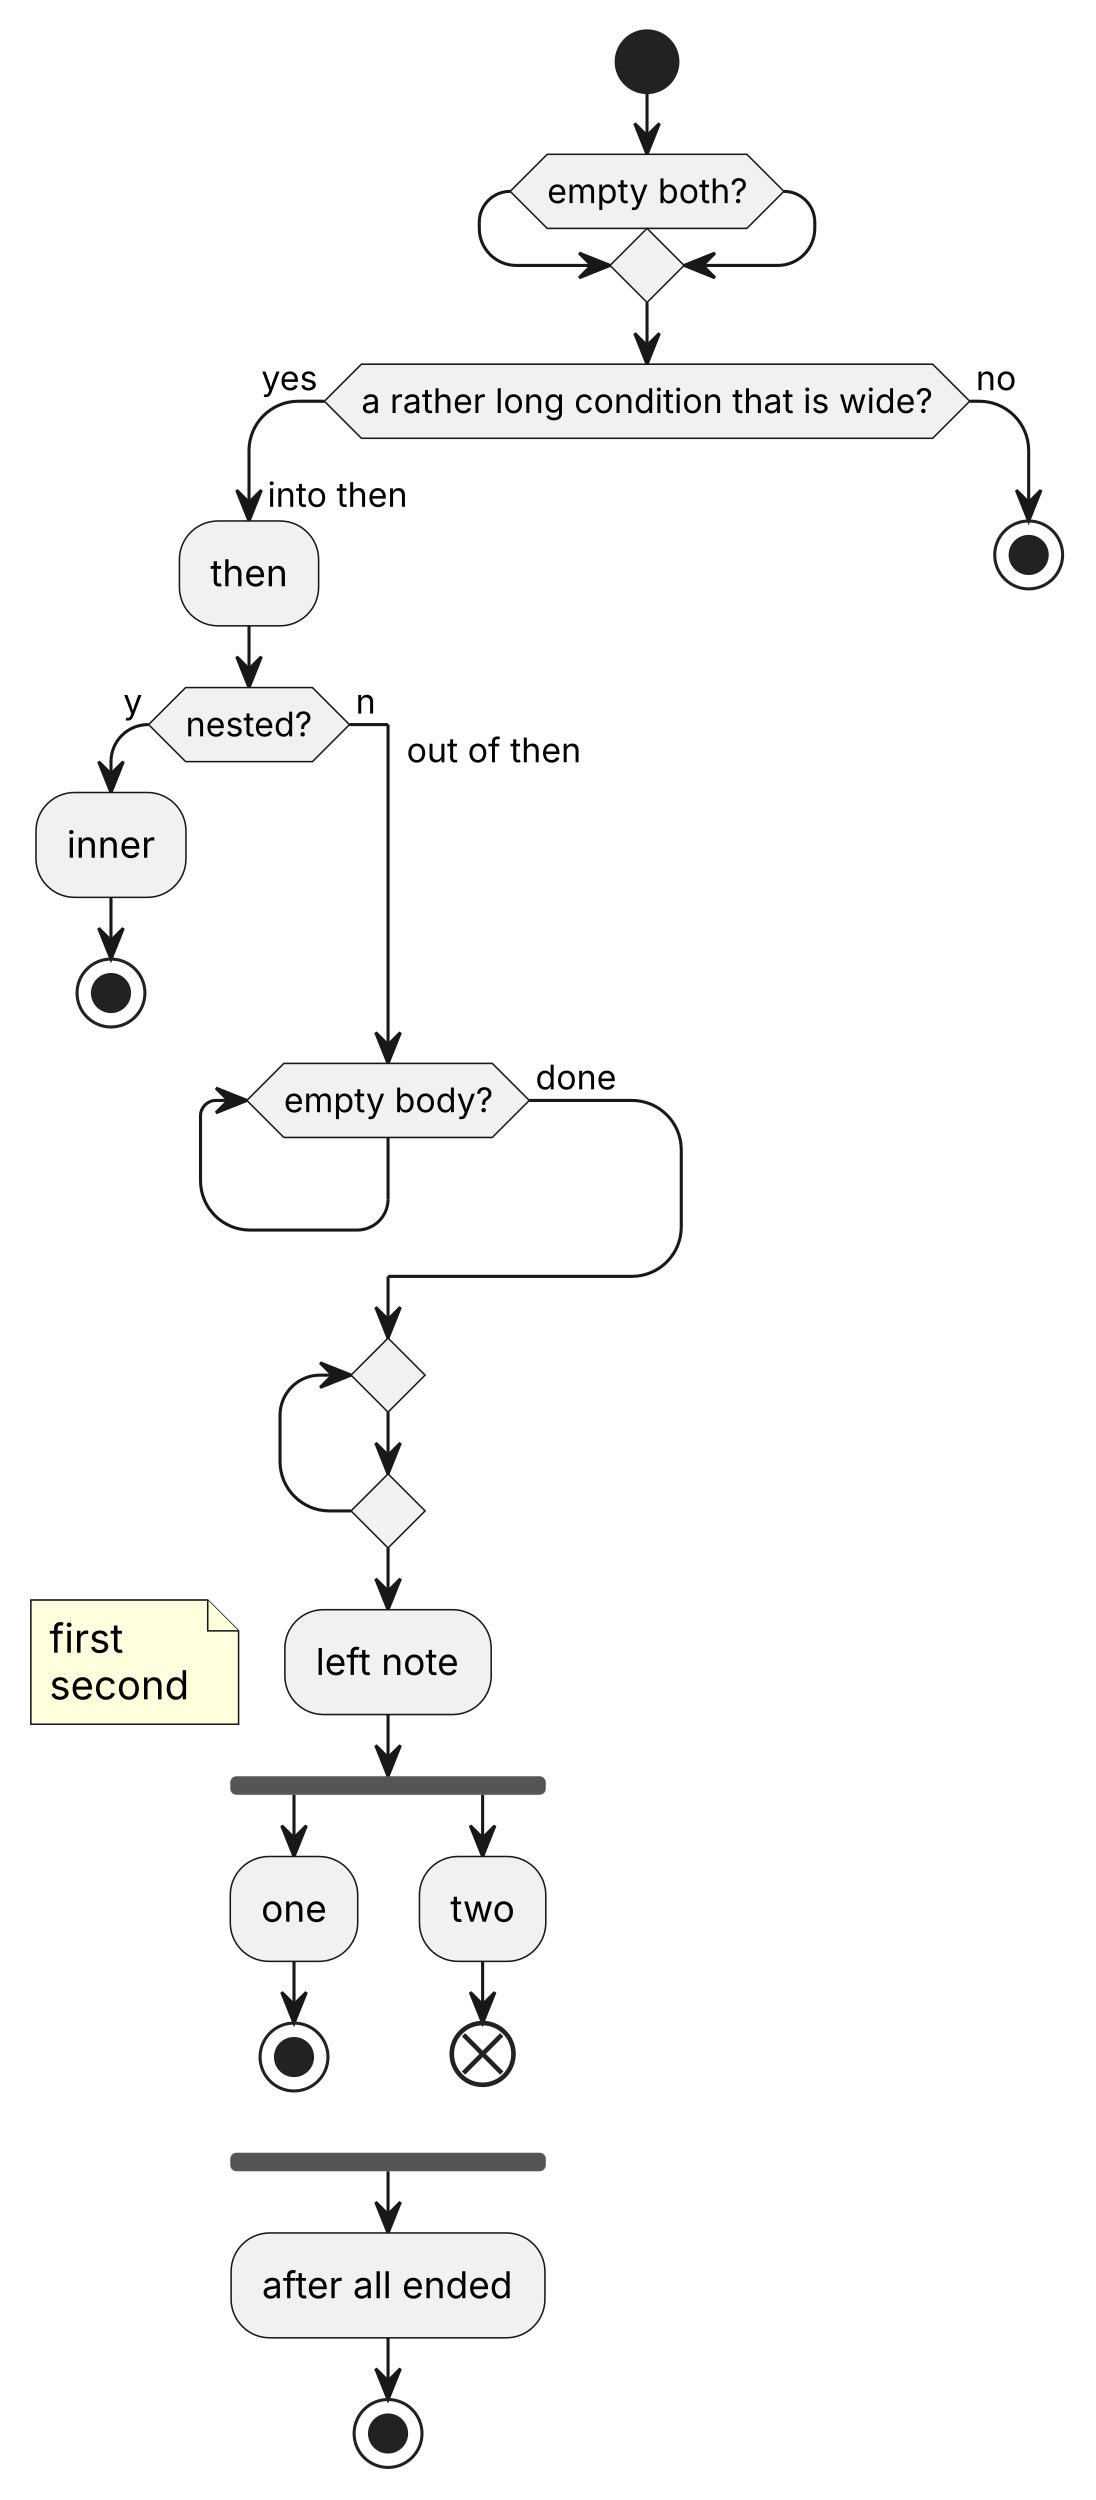
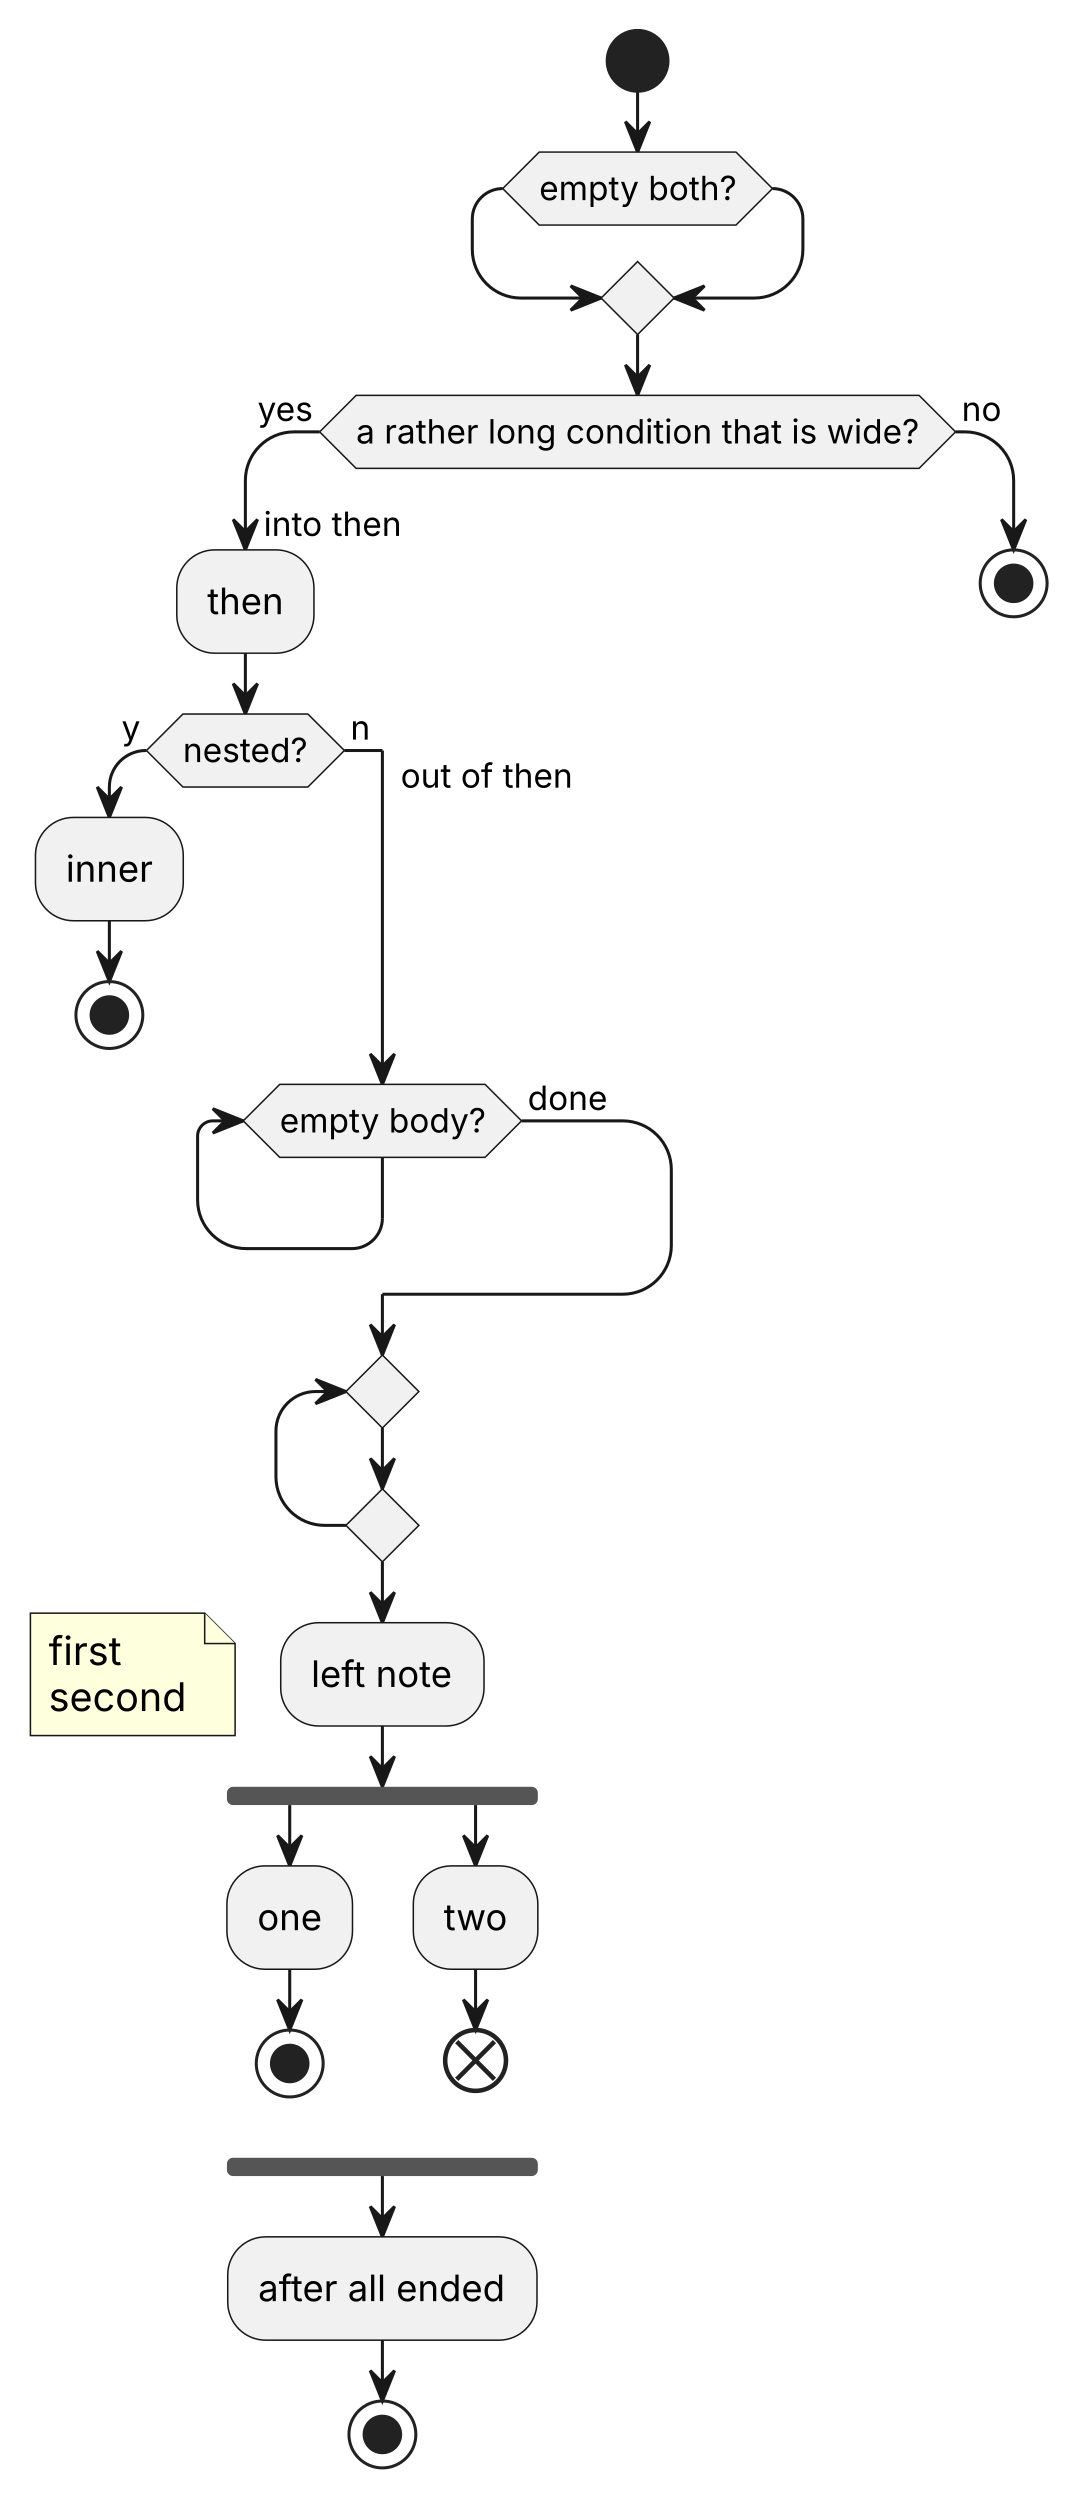
- <svg xmlns="http://www.w3.org/2000/svg" width="355" height="810" viewBox="0 0 355 810">
+ <svg xmlns="http://www.w3.org/2000/svg" width="355" height="822" viewBox="0 0 355 822">
  <g transform="translate(199.64,10)">
    <g id="lines">
      <polyline points="10,20 10,40" fill="none" stroke="#181818" stroke-width="1" />
      <polygon points="6,30 10,40 14,30 10,34" fill="#181818" stroke="#181818" stroke-width="1" />
-       <path d="M-34.35,52 L-34.35,52 C-39.87,52 -44.35,56.48 -44.35,62 L-44.35,64 C-44.35,70.63 -38.98,76 -32.35,76 L-2,76" fill="none" stroke="#181818" stroke-width="1" />
-       <polygon points="-12,80 -2,76 -12,72 -8,76" fill="#181818" stroke="#181818" stroke-width="1" />
-       <path d="M54.35,52 L54.35,52 C59.87,52 64.35,56.48 64.35,62 L64.35,64 C64.35,70.63 58.98,76 52.35,76 L22,76" fill="none" stroke="#181818" stroke-width="1" />
-       <polygon points="32,72 22,76 32,80 28,76" fill="#181818" stroke="#181818" stroke-width="1" />
-       <polyline points="10,88 10,108" fill="none" stroke="#181818" stroke-width="1" />
-       <polygon points="6,98 10,108 14,98 10,102" fill="#181818" stroke="#181818" stroke-width="1" />
-       <path d="M-94.55,120 L-102.96,120 C-111.79,120 -118.96,127.16 -118.96,136 L-118.96,158.8" fill="none" stroke="#181818" stroke-width="1" />
-       <polygon points="-122.96,148.8 -118.96,158.8 -114.96,148.8 -118.96,152.8" fill="#181818" stroke="#181818" stroke-width="1" />
-       <path d="M114.55,120 L117.65,120 C126.49,120 133.65,127.16 133.65,136 L133.65,158.8" fill="none" stroke="#181818" stroke-width="1" />
-       <polygon points="129.65,148.8 133.65,158.8 137.65,148.8 133.65,152.8" fill="#181818" stroke="#181818" stroke-width="1" />
-       <polyline points="-118.96,192.77 -118.96,212.77" fill="none" stroke="#181818" stroke-width="1" />
-       <polygon points="-122.96,202.77 -118.96,212.77 -114.96,202.77 -118.96,206.77" fill="#181818" stroke="#181818" stroke-width="1" />
-       <path d="M-151.5,224.77 L-151.68,224.77 C-158.31,224.77 -163.68,230.14 -163.68,236.77 L-163.68,246.77" fill="none" stroke="#181818" stroke-width="1" />
-       <polygon points="-167.68,236.77 -163.68,246.77 -159.68,236.77 -163.68,240.77" fill="#181818" stroke="#181818" stroke-width="1" />
-       <polyline points="-86.41,224.77 -73.91,224.77" fill="none" stroke="#181818" stroke-width="1" />
-       <polyline points="-163.68,280.74 -163.68,300.74" fill="none" stroke="#181818" stroke-width="1" />
-       <polygon points="-167.68,290.74 -163.68,300.74 -159.68,290.74 -163.68,294.74" fill="#181818" stroke="#181818" stroke-width="1" />
-       <polyline points="-73.91,224.77 -73.91,334.54" fill="none" stroke="#181818" stroke-width="1" />
-       <polygon points="-77.91,324.54 -73.91,334.54 -69.91,324.54 -73.91,328.54" fill="#181818" stroke="#181818" stroke-width="1" />
-       <polyline points="-73.91,358.54 -73.91,378.54" fill="none" stroke="#181818" stroke-width="1" />
-       <path d="M-73.91,378.54 L-73.91,378.54 C-73.91,384.07 -78.39,388.54 -83.91,388.54 L-118.67,388.54 C-127.51,388.54 -134.67,381.38 -134.67,372.54 L-134.67,351.54 C-134.67,348.78 -132.43,346.54 -129.67,346.54 L-119.67,346.54" fill="none" stroke="#181818" stroke-width="1" />
-       <polygon points="-129.67,350.54 -119.67,346.54 -129.67,342.54 -125.67,346.54" fill="#181818" stroke="#181818" stroke-width="1" />
-       <path d="M-28.15,346.54 L5.09,346.54 C13.93,346.54 21.09,353.71 21.09,362.54 L21.09,387.54 C21.09,396.38 13.93,403.54 5.09,403.54 L-73.91,403.54" fill="none" stroke="#181818" stroke-width="1" />
-       <polyline points="-73.91,403.54 -73.91,423.54" fill="none" stroke="#181818" stroke-width="1" />
-       <polygon points="-77.91,413.54 -73.91,423.54 -69.91,413.54 -73.91,417.54" fill="#181818" stroke="#181818" stroke-width="1" />
-       <polyline points="-73.91,447.54 -73.91,467.54" fill="none" stroke="#181818" stroke-width="1" />
-       <polygon points="-77.91,457.54 -73.91,467.54 -69.91,457.54 -73.91,461.54" fill="#181818" stroke="#181818" stroke-width="1" />
-       <path d="M-85.91,479.54 L-92.91,479.54 C-101.75,479.54 -108.91,472.38 -108.91,463.54 L-108.91,448.54 C-108.91,441.36 -103.09,435.54 -95.91,435.54 L-85.91,435.54" fill="none" stroke="#181818" stroke-width="1" />
-       <polygon points="-95.91,439.54 -85.91,435.54 -95.91,431.54 -91.91,435.54" fill="#181818" stroke="#181818" stroke-width="1" />
-       <polyline points="-73.91,491.54 -73.91,511.54" fill="none" stroke="#181818" stroke-width="1" />
-       <polygon points="-77.91,501.54 -73.91,511.54 -69.91,501.54 -73.91,505.54" fill="#181818" stroke="#181818" stroke-width="1" />
-       <polyline points="-73.91,545.51 -73.91,565.51" fill="none" stroke="#181818" stroke-width="1" />
-       <polygon points="-77.91,555.51 -73.91,565.51 -69.91,555.51 -73.91,559.51" fill="#181818" stroke="#181818" stroke-width="1" />
-       <polyline points="-104.38,571.51 -104.38,591.51" fill="none" stroke="#181818" stroke-width="1" />
-       <polygon points="-108.38,581.51 -104.38,591.51 -100.38,581.51 -104.38,585.51" fill="#181818" stroke="#181818" stroke-width="1" />
-       <polyline points="-43.27,571.51 -43.27,591.51" fill="none" stroke="#181818" stroke-width="1" />
-       <polygon points="-47.27,581.51 -43.27,591.51 -39.27,581.51 -43.27,585.51" fill="#181818" stroke="#181818" stroke-width="1" />
-       <polyline points="-104.38,625.48 -104.38,645.48" fill="none" stroke="#181818" stroke-width="1" />
-       <polygon points="-108.38,635.48 -104.38,645.48 -100.38,635.48 -104.38,639.48" fill="#181818" stroke="#181818" stroke-width="1" />
-       <polyline points="-43.27,625.48 -43.27,645.48" fill="none" stroke="#181818" stroke-width="1" />
-       <polygon points="-47.27,635.48 -43.27,645.48 -39.27,635.48 -43.27,639.48" fill="#181818" stroke="#181818" stroke-width="1" />
-       <polyline points="-73.91,693.48 -73.91,713.48" fill="none" stroke="#181818" stroke-width="1" />
-       <polygon points="-77.91,703.48 -73.91,713.48 -69.91,703.48 -73.91,707.48" fill="#181818" stroke="#181818" stroke-width="1" />
-       <polyline points="-73.91,747.45 -73.91,767.45" fill="none" stroke="#181818" stroke-width="1" />
-       <polygon points="-77.91,757.45 -73.91,767.45 -69.91,757.45 -73.91,761.45" fill="#181818" stroke="#181818" stroke-width="1" />
+       <path d="M-34.35,52 L-34.35,52 C-39.87,52 -44.35,56.48 -44.35,62 L-44.35,72 C-44.35,80.84 -37.19,88 -28.35,88 L-2,88" fill="none" stroke="#181818" stroke-width="1" />
+       <polygon points="-12,92 -2,88 -12,84 -8,88" fill="#181818" stroke="#181818" stroke-width="1" />
+       <path d="M54.35,52 L54.35,52 C59.87,52 64.35,56.48 64.35,62 L64.35,72 C64.35,80.84 57.19,88 48.35,88 L22,88" fill="none" stroke="#181818" stroke-width="1" />
+       <polygon points="32,84 22,88 32,92 28,88" fill="#181818" stroke="#181818" stroke-width="1" />
+       <polyline points="10,100 10,120" fill="none" stroke="#181818" stroke-width="1" />
+       <polygon points="6,110 10,120 14,110 10,114" fill="#181818" stroke="#181818" stroke-width="1" />
+       <path d="M-94.55,132 L-102.96,132 C-111.79,132 -118.96,139.16 -118.96,148 L-118.96,170.8" fill="none" stroke="#181818" stroke-width="1" />
+       <polygon points="-122.96,160.8 -118.96,170.8 -114.96,160.8 -118.96,164.8" fill="#181818" stroke="#181818" stroke-width="1" />
+       <path d="M114.55,132 L117.65,132 C126.49,132 133.65,139.16 133.65,148 L133.65,170.8" fill="none" stroke="#181818" stroke-width="1" />
+       <polygon points="129.65,160.8 133.65,170.8 137.65,160.8 133.65,164.8" fill="#181818" stroke="#181818" stroke-width="1" />
+       <polyline points="-118.96,204.77 -118.96,224.77" fill="none" stroke="#181818" stroke-width="1" />
+       <polygon points="-122.96,214.77 -118.96,224.77 -114.96,214.77 -118.96,218.77" fill="#181818" stroke="#181818" stroke-width="1" />
+       <path d="M-151.5,236.77 L-151.68,236.77 C-158.31,236.77 -163.68,242.14 -163.68,248.77 L-163.68,258.77" fill="none" stroke="#181818" stroke-width="1" />
+       <polygon points="-167.68,248.77 -163.68,258.77 -159.68,248.77 -163.68,252.77" fill="#181818" stroke="#181818" stroke-width="1" />
+       <polyline points="-86.41,236.77 -73.91,236.77" fill="none" stroke="#181818" stroke-width="1" />
+       <polyline points="-163.68,292.74 -163.68,312.74" fill="none" stroke="#181818" stroke-width="1" />
+       <polygon points="-167.68,302.74 -163.68,312.74 -159.68,302.74 -163.68,306.74" fill="#181818" stroke="#181818" stroke-width="1" />
+       <polyline points="-73.91,236.77 -73.91,346.54" fill="none" stroke="#181818" stroke-width="1" />
+       <polygon points="-77.91,336.54 -73.91,346.54 -69.91,336.54 -73.91,340.54" fill="#181818" stroke="#181818" stroke-width="1" />
+       <polyline points="-73.91,370.54 -73.91,390.54" fill="none" stroke="#181818" stroke-width="1" />
+       <path d="M-73.91,390.54 L-73.91,390.54 C-73.91,396.07 -78.39,400.54 -83.91,400.54 L-118.67,400.54 C-127.51,400.54 -134.67,393.38 -134.67,384.54 L-134.67,363.54 C-134.67,360.78 -132.43,358.54 -129.67,358.54 L-119.67,358.54" fill="none" stroke="#181818" stroke-width="1" />
+       <polygon points="-129.67,362.54 -119.67,358.54 -129.67,354.54 -125.67,358.54" fill="#181818" stroke="#181818" stroke-width="1" />
+       <path d="M-28.15,358.54 L5.09,358.54 C13.93,358.54 21.09,365.71 21.09,374.54 L21.09,399.54 C21.09,408.38 13.93,415.54 5.09,415.54 L-73.91,415.54" fill="none" stroke="#181818" stroke-width="1" />
+       <polyline points="-73.91,415.54 -73.91,435.54" fill="none" stroke="#181818" stroke-width="1" />
+       <polygon points="-77.91,425.54 -73.91,435.54 -69.91,425.54 -73.91,429.54" fill="#181818" stroke="#181818" stroke-width="1" />
+       <polyline points="-73.91,459.54 -73.91,479.54" fill="none" stroke="#181818" stroke-width="1" />
+       <polygon points="-77.91,469.54 -73.91,479.54 -69.91,469.54 -73.91,473.54" fill="#181818" stroke="#181818" stroke-width="1" />
+       <path d="M-85.91,491.54 L-92.91,491.54 C-101.75,491.54 -108.91,484.38 -108.91,475.54 L-108.91,460.54 C-108.91,453.36 -103.09,447.54 -95.91,447.54 L-85.91,447.54" fill="none" stroke="#181818" stroke-width="1" />
+       <polygon points="-95.91,451.54 -85.91,447.54 -95.91,443.54 -91.91,447.54" fill="#181818" stroke="#181818" stroke-width="1" />
+       <polyline points="-73.91,503.54 -73.91,523.54" fill="none" stroke="#181818" stroke-width="1" />
+       <polygon points="-77.91,513.54 -73.91,523.54 -69.91,513.54 -73.91,517.54" fill="#181818" stroke="#181818" stroke-width="1" />
+       <polyline points="-73.91,557.51 -73.91,577.51" fill="none" stroke="#181818" stroke-width="1" />
+       <polygon points="-77.91,567.51 -73.91,577.51 -69.91,567.51 -73.91,571.51" fill="#181818" stroke="#181818" stroke-width="1" />
+       <polyline points="-104.38,583.51 -104.38,603.51" fill="none" stroke="#181818" stroke-width="1" />
+       <polygon points="-108.38,593.51 -104.38,603.51 -100.38,593.51 -104.38,597.51" fill="#181818" stroke="#181818" stroke-width="1" />
+       <polyline points="-43.27,583.51 -43.27,603.51" fill="none" stroke="#181818" stroke-width="1" />
+       <polygon points="-47.27,593.51 -43.27,603.51 -39.27,593.51 -43.27,597.51" fill="#181818" stroke="#181818" stroke-width="1" />
+       <polyline points="-104.38,637.48 -104.38,657.48" fill="none" stroke="#181818" stroke-width="1" />
+       <polygon points="-108.38,647.48 -104.38,657.48 -100.38,647.48 -104.38,651.48" fill="#181818" stroke="#181818" stroke-width="1" />
+       <polyline points="-43.27,637.48 -43.27,657.48" fill="none" stroke="#181818" stroke-width="1" />
+       <polygon points="-47.27,647.48 -43.27,657.48 -39.27,647.48 -43.27,651.48" fill="#181818" stroke="#181818" stroke-width="1" />
+       <polyline points="-73.91,705.48 -73.91,725.48" fill="none" stroke="#181818" stroke-width="1" />
+       <polygon points="-77.91,715.48 -73.91,725.48 -69.91,715.48 -73.91,719.48" fill="#181818" stroke="#181818" stroke-width="1" />
+       <polyline points="-73.91,759.45 -73.91,779.45" fill="none" stroke="#181818" stroke-width="1" />
+       <polygon points="-77.91,769.45 -73.91,779.45 -69.91,769.45 -73.91,773.45" fill="#181818" stroke="#181818" stroke-width="1" />
    </g>
    <g>
      <ellipse cx="10" cy="10" rx="10" ry="10" fill="#222222" stroke="#222222" stroke-width="1" />
      <polygon points="-34.35,52 -22.35,40 42.35,40 54.35,52 42.35,64 -22.35,64" fill="#F1F1F1" stroke="#181818" stroke-width="0.5" />
      <text font-family="Inter, Arial, Liberation Sans, Arimo, Helvetica, Nimbus Sans, sans-serif" xml:space="preserve">
        <tspan x="-22.35" y="55.81" font-size="11" fill="#000000" textLength="64.7" lengthAdjust="spacing">empty both?</tspan>
      </text>
-       <polygon points="-2,76 10,64 22,76 10,88" fill="#F1F1F1" stroke="#181818" stroke-width="0.5" />
-       <polygon points="-94.55,120 -82.55,108 102.55,108 114.55,120 102.55,132 -82.55,132" fill="#F1F1F1" stroke="#181818" stroke-width="0.5" />
+       <polygon points="-2,88 10,76 22,88 10,100" fill="#F1F1F1" stroke="#181818" stroke-width="0.5" />
+       <polygon points="-94.55,132 -82.55,120 102.55,120 114.55,132 102.55,144 -82.55,144" fill="#F1F1F1" stroke="#181818" stroke-width="0.5" />
      <text font-family="Inter, Arial, Liberation Sans, Arimo, Helvetica, Nimbus Sans, sans-serif" xml:space="preserve">
-         <tspan x="-82.55" y="123.81" font-size="11" fill="#000000" textLength="185.11" lengthAdjust="spacing">a rather long condition that is wide?</tspan>
+         <tspan x="-82.55" y="135.81" font-size="11" fill="#000000" textLength="185.11" lengthAdjust="spacing">a rather long condition that is wide?</tspan>
      </text>
      <text font-family="Inter, Arial, Liberation Sans, Arimo, Helvetica, Nimbus Sans, sans-serif" xml:space="preserve">
-         <tspan x="-114.96" y="116.4" font-size="11" fill="#000000" textLength="18.4" lengthAdjust="spacing">yes</tspan>
+         <tspan x="-114.96" y="128.4" font-size="11" fill="#000000" textLength="18.4" lengthAdjust="spacing">yes</tspan>
      </text>
      <text font-family="Inter, Arial, Liberation Sans, Arimo, Helvetica, Nimbus Sans, sans-serif" xml:space="preserve">
-         <tspan x="116.55" y="116.4" font-size="11" fill="#000000" textLength="13.1" lengthAdjust="spacing">no</tspan>
+         <tspan x="116.55" y="128.4" font-size="11" fill="#000000" textLength="13.1" lengthAdjust="spacing">no</tspan>
      </text>
      <text font-family="Inter, Arial, Liberation Sans, Arimo, Helvetica, Nimbus Sans, sans-serif" xml:space="preserve">
-         <tspan x="-112.96" y="154.21" font-size="11" fill="#000000" textLength="45.46" lengthAdjust="spacing">into then</tspan>
+         <tspan x="-112.96" y="166.21" font-size="11" fill="#000000" textLength="45.46" lengthAdjust="spacing">into then</tspan>
      </text>
      <text font-family="Inter, Arial, Liberation Sans, Arimo, Helvetica, Nimbus Sans, sans-serif" xml:space="preserve">
-         <tspan x="-67.91" y="236.98" font-size="11" fill="#000000" textLength="56.56" lengthAdjust="spacing">out of then</tspan>
+         <tspan x="-67.91" y="248.98" font-size="11" fill="#000000" textLength="56.56" lengthAdjust="spacing">out of then</tspan>
      </text>
-       <rect x="-141.51" y="158.8" width="45.1" height="33.97" rx="12.5" ry="12.5" fill="#F1F1F1" stroke="#181818" stroke-width="0.5" />
+       <rect x="-141.51" y="170.8" width="45.1" height="33.97" rx="12.5" ry="12.5" fill="#F1F1F1" stroke="#181818" stroke-width="0.5" />
      <text font-family="Inter, Arial, Liberation Sans, Arimo, Helvetica, Nimbus Sans, sans-serif" xml:space="preserve">
-         <tspan x="-131.51" y="179.94" font-size="12" fill="#000000" textLength="25.1" lengthAdjust="spacing">then</tspan>
+         <tspan x="-131.51" y="191.94" font-size="12" fill="#000000" textLength="25.1" lengthAdjust="spacing">then</tspan>
      </text>
-       <polygon points="-151.5,224.77 -139.5,212.77 -98.41,212.77 -86.41,224.77 -98.41,236.77 -139.5,236.77" fill="#F1F1F1" stroke="#181818" stroke-width="0.5" />
+       <polygon points="-151.5,236.77 -139.5,224.77 -98.41,224.77 -86.41,236.77 -98.41,248.77 -139.5,248.77" fill="#F1F1F1" stroke="#181818" stroke-width="0.5" />
      <text font-family="Inter, Arial, Liberation Sans, Arimo, Helvetica, Nimbus Sans, sans-serif" xml:space="preserve">
-         <tspan x="-139.5" y="228.58" font-size="11" fill="#000000" textLength="41.08" lengthAdjust="spacing">nested?</tspan>
+         <tspan x="-139.5" y="240.58" font-size="11" fill="#000000" textLength="41.08" lengthAdjust="spacing">nested?</tspan>
      </text>
      <text font-family="Inter, Arial, Liberation Sans, Arimo, Helvetica, Nimbus Sans, sans-serif" xml:space="preserve">
-         <tspan x="-159.68" y="221.18" font-size="11" fill="#000000" textLength="6.18" lengthAdjust="spacing">y</tspan>
+         <tspan x="-159.68" y="233.18" font-size="11" fill="#000000" textLength="6.18" lengthAdjust="spacing">y</tspan>
      </text>
      <text font-family="Inter, Arial, Liberation Sans, Arimo, Helvetica, Nimbus Sans, sans-serif" xml:space="preserve">
-         <tspan x="-84.41" y="221.18" font-size="11" fill="#000000" textLength="6.5" lengthAdjust="spacing">n</tspan>
+         <tspan x="-84.41" y="233.18" font-size="11" fill="#000000" textLength="6.5" lengthAdjust="spacing">n</tspan>
      </text>
-       <rect x="-187.98" y="246.77" width="48.6" height="33.97" rx="12.5" ry="12.5" fill="#F1F1F1" stroke="#181818" stroke-width="0.5" />
+       <rect x="-187.98" y="258.77" width="48.6" height="33.97" rx="12.5" ry="12.5" fill="#F1F1F1" stroke="#181818" stroke-width="0.5" />
      <text font-family="Inter, Arial, Liberation Sans, Arimo, Helvetica, Nimbus Sans, sans-serif" xml:space="preserve">
-         <tspan x="-177.98" y="267.91" font-size="12" fill="#000000" textLength="28.6" lengthAdjust="spacing">inner</tspan>
+         <tspan x="-177.98" y="279.91" font-size="12" fill="#000000" textLength="28.6" lengthAdjust="spacing">inner</tspan>
      </text>
-       <ellipse cx="-163.68" cy="311.74" rx="11" ry="11" fill="none" stroke="#222222" stroke-width="1" />
-       <ellipse cx="-163.68" cy="311.74" rx="6" ry="6" fill="#222222" stroke="#222222" stroke-width="1" />
-       <ellipse cx="133.65" cy="169.8" rx="11" ry="11" fill="none" stroke="#222222" stroke-width="1" />
-       <ellipse cx="133.65" cy="169.8" rx="6" ry="6" fill="#222222" stroke="#222222" stroke-width="1" />
-       <polygon points="-119.67,346.54 -107.67,334.54 -40.15,334.54 -28.15,346.54 -40.15,358.54 -107.67,358.54" fill="#F1F1F1" stroke="#181818" stroke-width="0.5" />
+       <ellipse cx="-163.68" cy="323.74" rx="11" ry="11" fill="none" stroke="#222222" stroke-width="1" />
+       <ellipse cx="-163.68" cy="323.74" rx="6" ry="6" fill="#222222" stroke="#222222" stroke-width="1" />
+       <ellipse cx="133.65" cy="181.8" rx="11" ry="11" fill="none" stroke="#222222" stroke-width="1" />
+       <ellipse cx="133.65" cy="181.8" rx="6" ry="6" fill="#222222" stroke="#222222" stroke-width="1" />
+       <polygon points="-119.67,358.54 -107.67,346.54 -40.15,346.54 -28.15,358.54 -40.15,370.54 -107.67,370.54" fill="#F1F1F1" stroke="#181818" stroke-width="0.5" />
      <text font-family="Inter, Arial, Liberation Sans, Arimo, Helvetica, Nimbus Sans, sans-serif" xml:space="preserve">
-         <tspan x="-107.67" y="350.35" font-size="11" fill="#000000" textLength="67.52" lengthAdjust="spacing">empty body?</tspan>
+         <tspan x="-107.67" y="362.35" font-size="11" fill="#000000" textLength="67.52" lengthAdjust="spacing">empty body?</tspan>
      </text>
      <text font-family="Inter, Arial, Liberation Sans, Arimo, Helvetica, Nimbus Sans, sans-serif" xml:space="preserve">
-         <tspan x="-26.15" y="342.95" font-size="11" fill="#000000" textLength="26.25" lengthAdjust="spacing">done</tspan>
+         <tspan x="-26.15" y="354.95" font-size="11" fill="#000000" textLength="26.25" lengthAdjust="spacing">done</tspan>
      </text>
-       <polygon points="-85.91,435.54 -73.91,423.54 -61.91,435.54 -73.91,447.54" fill="#F1F1F1" stroke="#181818" stroke-width="0.5" />
-       <polygon points="-85.91,479.54 -73.91,467.54 -61.91,479.54 -73.91,491.54" fill="#F1F1F1" stroke="#181818" stroke-width="0.5" />
-       <path d="M-189.64,508.4 L-189.64,548.66 L-122.34,548.66 L-122.34,518.4 L-132.34,508.4 Z" fill="#FEFFDD" stroke="#181818" stroke-width="0.5" />
-       <path d="M-132.34,508.4 L-132.34,518.4 L-122.34,518.4" fill="#FEFFDD" stroke="#181818" stroke-width="0.5" />
+       <polygon points="-85.91,447.54 -73.91,435.54 -61.91,447.54 -73.91,459.54" fill="#F1F1F1" stroke="#181818" stroke-width="0.5" />
+       <polygon points="-85.91,491.54 -73.91,479.54 -61.91,491.54 -73.91,503.54" fill="#F1F1F1" stroke="#181818" stroke-width="0.5" />
+       <path d="M-189.64,520.4 L-189.64,560.66 L-122.34,560.66 L-122.34,530.4 L-132.34,520.4 Z" fill="#FEFFDD" stroke="#181818" stroke-width="0.5" />
+       <path d="M-132.34,520.4 L-132.34,530.4 L-122.34,530.4" fill="#FEFFDD" stroke="#181818" stroke-width="0.5" />
      <text font-family="Inter, Arial, Liberation Sans, Arimo, Helvetica, Nimbus Sans, sans-serif" xml:space="preserve">
-         <tspan x="-183.64" y="525.46" font-size="13" fill="#000000" textLength="23.96" lengthAdjust="spacing">first</tspan>
-         <tspan x="-183.64" y="540.59" font-size="13" fill="#000000" textLength="45.31" lengthAdjust="spacing">second</tspan>
+         <tspan x="-183.64" y="537.46" font-size="13" fill="#000000" textLength="23.96" lengthAdjust="spacing">first</tspan>
+         <tspan x="-183.64" y="552.59" font-size="13" fill="#000000" textLength="45.31" lengthAdjust="spacing">second</tspan>
      </text>
-       <rect x="-107.34" y="511.54" width="66.85" height="33.97" rx="12.5" ry="12.5" fill="#F1F1F1" stroke="#181818" stroke-width="0.5" />
+       <rect x="-107.34" y="523.54" width="66.85" height="33.97" rx="12.5" ry="12.5" fill="#F1F1F1" stroke="#181818" stroke-width="0.5" />
      <text font-family="Inter, Arial, Liberation Sans, Arimo, Helvetica, Nimbus Sans, sans-serif" xml:space="preserve">
-         <tspan x="-97.34" y="532.68" font-size="12" fill="#000000" textLength="46.85" lengthAdjust="spacing">left note</tspan>
+         <tspan x="-97.34" y="544.68" font-size="12" fill="#000000" textLength="46.85" lengthAdjust="spacing">left note</tspan>
      </text>
-       <rect x="-125.03" y="565.51" width="102.23" height="6" rx="2" ry="2" fill="#555555" />
-       <rect x="-125.03" y="687.48" width="102.23" height="6" rx="2" ry="2" fill="#555555" />
-       <rect x="-125.03" y="591.51" width="41.29" height="33.97" rx="12.5" ry="12.5" fill="#F1F1F1" stroke="#181818" stroke-width="0.5" />
+       <rect x="-125.03" y="577.51" width="102.23" height="6" rx="2" ry="2" fill="#555555" />
+       <rect x="-125.03" y="699.48" width="102.23" height="6" rx="2" ry="2" fill="#555555" />
+       <rect x="-125.03" y="603.51" width="41.29" height="33.97" rx="12.5" ry="12.5" fill="#F1F1F1" stroke="#181818" stroke-width="0.5" />
      <text font-family="Inter, Arial, Liberation Sans, Arimo, Helvetica, Nimbus Sans, sans-serif" xml:space="preserve">
-         <tspan x="-115.03" y="612.65" font-size="12" fill="#000000" textLength="21.29" lengthAdjust="spacing">one</tspan>
+         <tspan x="-115.03" y="624.65" font-size="12" fill="#000000" textLength="21.29" lengthAdjust="spacing">one</tspan>
      </text>
-       <ellipse cx="-104.38" cy="656.48" rx="11" ry="11" fill="none" stroke="#222222" stroke-width="1" />
-       <ellipse cx="-104.38" cy="656.48" rx="6" ry="6" fill="#222222" stroke="#222222" stroke-width="1" />
-       <rect x="-63.74" y="591.51" width="40.94" height="33.97" rx="12.5" ry="12.5" fill="#F1F1F1" stroke="#181818" stroke-width="0.5" />
+       <ellipse cx="-104.38" cy="668.48" rx="11" ry="11" fill="none" stroke="#222222" stroke-width="1" />
+       <ellipse cx="-104.38" cy="668.48" rx="6" ry="6" fill="#222222" stroke="#222222" stroke-width="1" />
+       <rect x="-63.74" y="603.51" width="40.94" height="33.97" rx="12.5" ry="12.5" fill="#F1F1F1" stroke="#181818" stroke-width="0.5" />
      <text font-family="Inter, Arial, Liberation Sans, Arimo, Helvetica, Nimbus Sans, sans-serif" xml:space="preserve">
-         <tspan x="-53.74" y="612.65" font-size="12" fill="#000000" textLength="20.94" lengthAdjust="spacing">two</tspan>
+         <tspan x="-53.74" y="624.65" font-size="12" fill="#000000" textLength="20.94" lengthAdjust="spacing">two</tspan>
      </text>
-       <ellipse cx="-43.27" cy="655.48" rx="10" ry="10" fill="none" stroke="#222222" stroke-width="1.5" />
-       <line x1="-49.47" y1="649.28" x2="-37.07" y2="661.68" fill="none" stroke="#222222" stroke-width="1.5" />
-       <line x1="-49.47" y1="661.68" x2="-37.07" y2="649.28" fill="none" stroke="#222222" stroke-width="1.5" />
-       <rect x="-124.76" y="713.48" width="101.68" height="33.97" rx="12.5" ry="12.5" fill="#F1F1F1" stroke="#181818" stroke-width="0.5" />
+       <ellipse cx="-43.27" cy="667.48" rx="10" ry="10" fill="none" stroke="#222222" stroke-width="1.5" />
+       <line x1="-49.47" y1="661.28" x2="-37.07" y2="673.68" fill="none" stroke="#222222" stroke-width="1.5" />
+       <line x1="-49.47" y1="673.68" x2="-37.07" y2="661.28" fill="none" stroke="#222222" stroke-width="1.5" />
+       <rect x="-124.76" y="725.48" width="101.68" height="33.97" rx="12.5" ry="12.5" fill="#F1F1F1" stroke="#181818" stroke-width="0.5" />
      <text font-family="Inter, Arial, Liberation Sans, Arimo, Helvetica, Nimbus Sans, sans-serif" xml:space="preserve">
-         <tspan x="-114.76" y="734.62" font-size="12" fill="#000000" textLength="81.68" lengthAdjust="spacing">after all ended</tspan>
+         <tspan x="-114.76" y="746.62" font-size="12" fill="#000000" textLength="81.68" lengthAdjust="spacing">after all ended</tspan>
      </text>
-       <ellipse cx="-73.91" cy="778.45" rx="11" ry="11" fill="none" stroke="#222222" stroke-width="1" />
-       <ellipse cx="-73.91" cy="778.45" rx="6" ry="6" fill="#222222" stroke="#222222" stroke-width="1" />
+       <ellipse cx="-73.91" cy="790.45" rx="11" ry="11" fill="none" stroke="#222222" stroke-width="1" />
+       <ellipse cx="-73.91" cy="790.45" rx="6" ry="6" fill="#222222" stroke="#222222" stroke-width="1" />
    </g>
  </g>
</svg>
